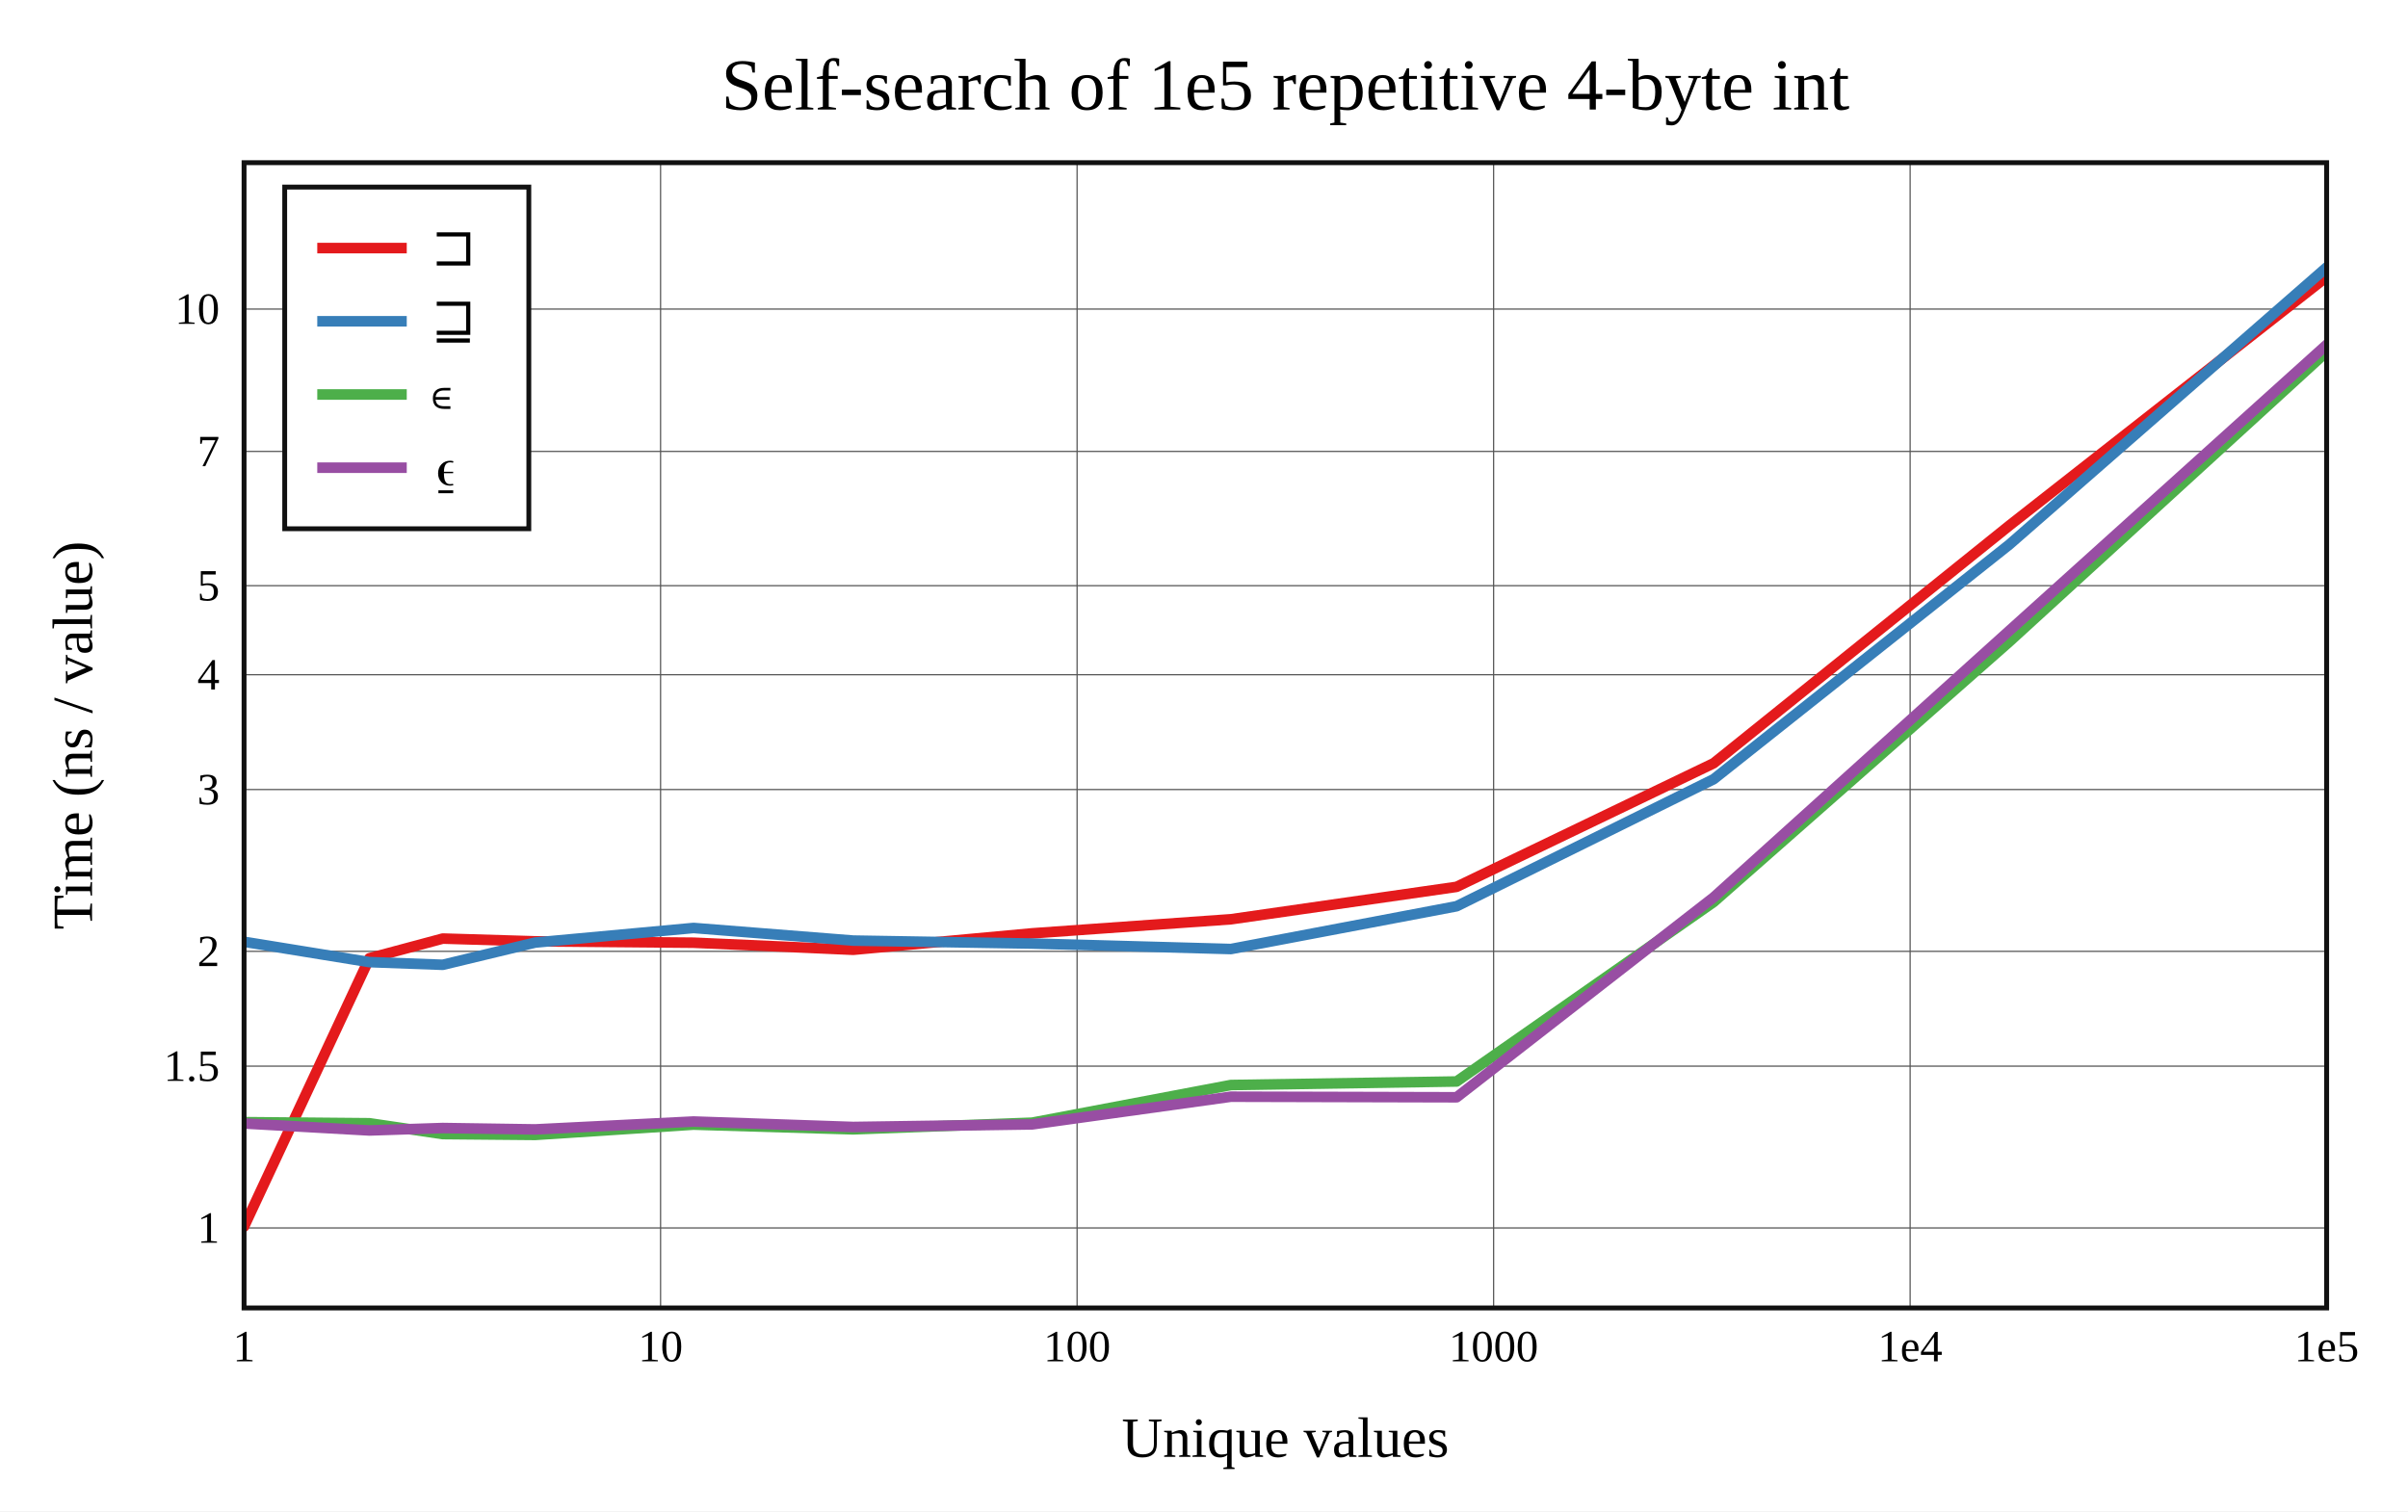
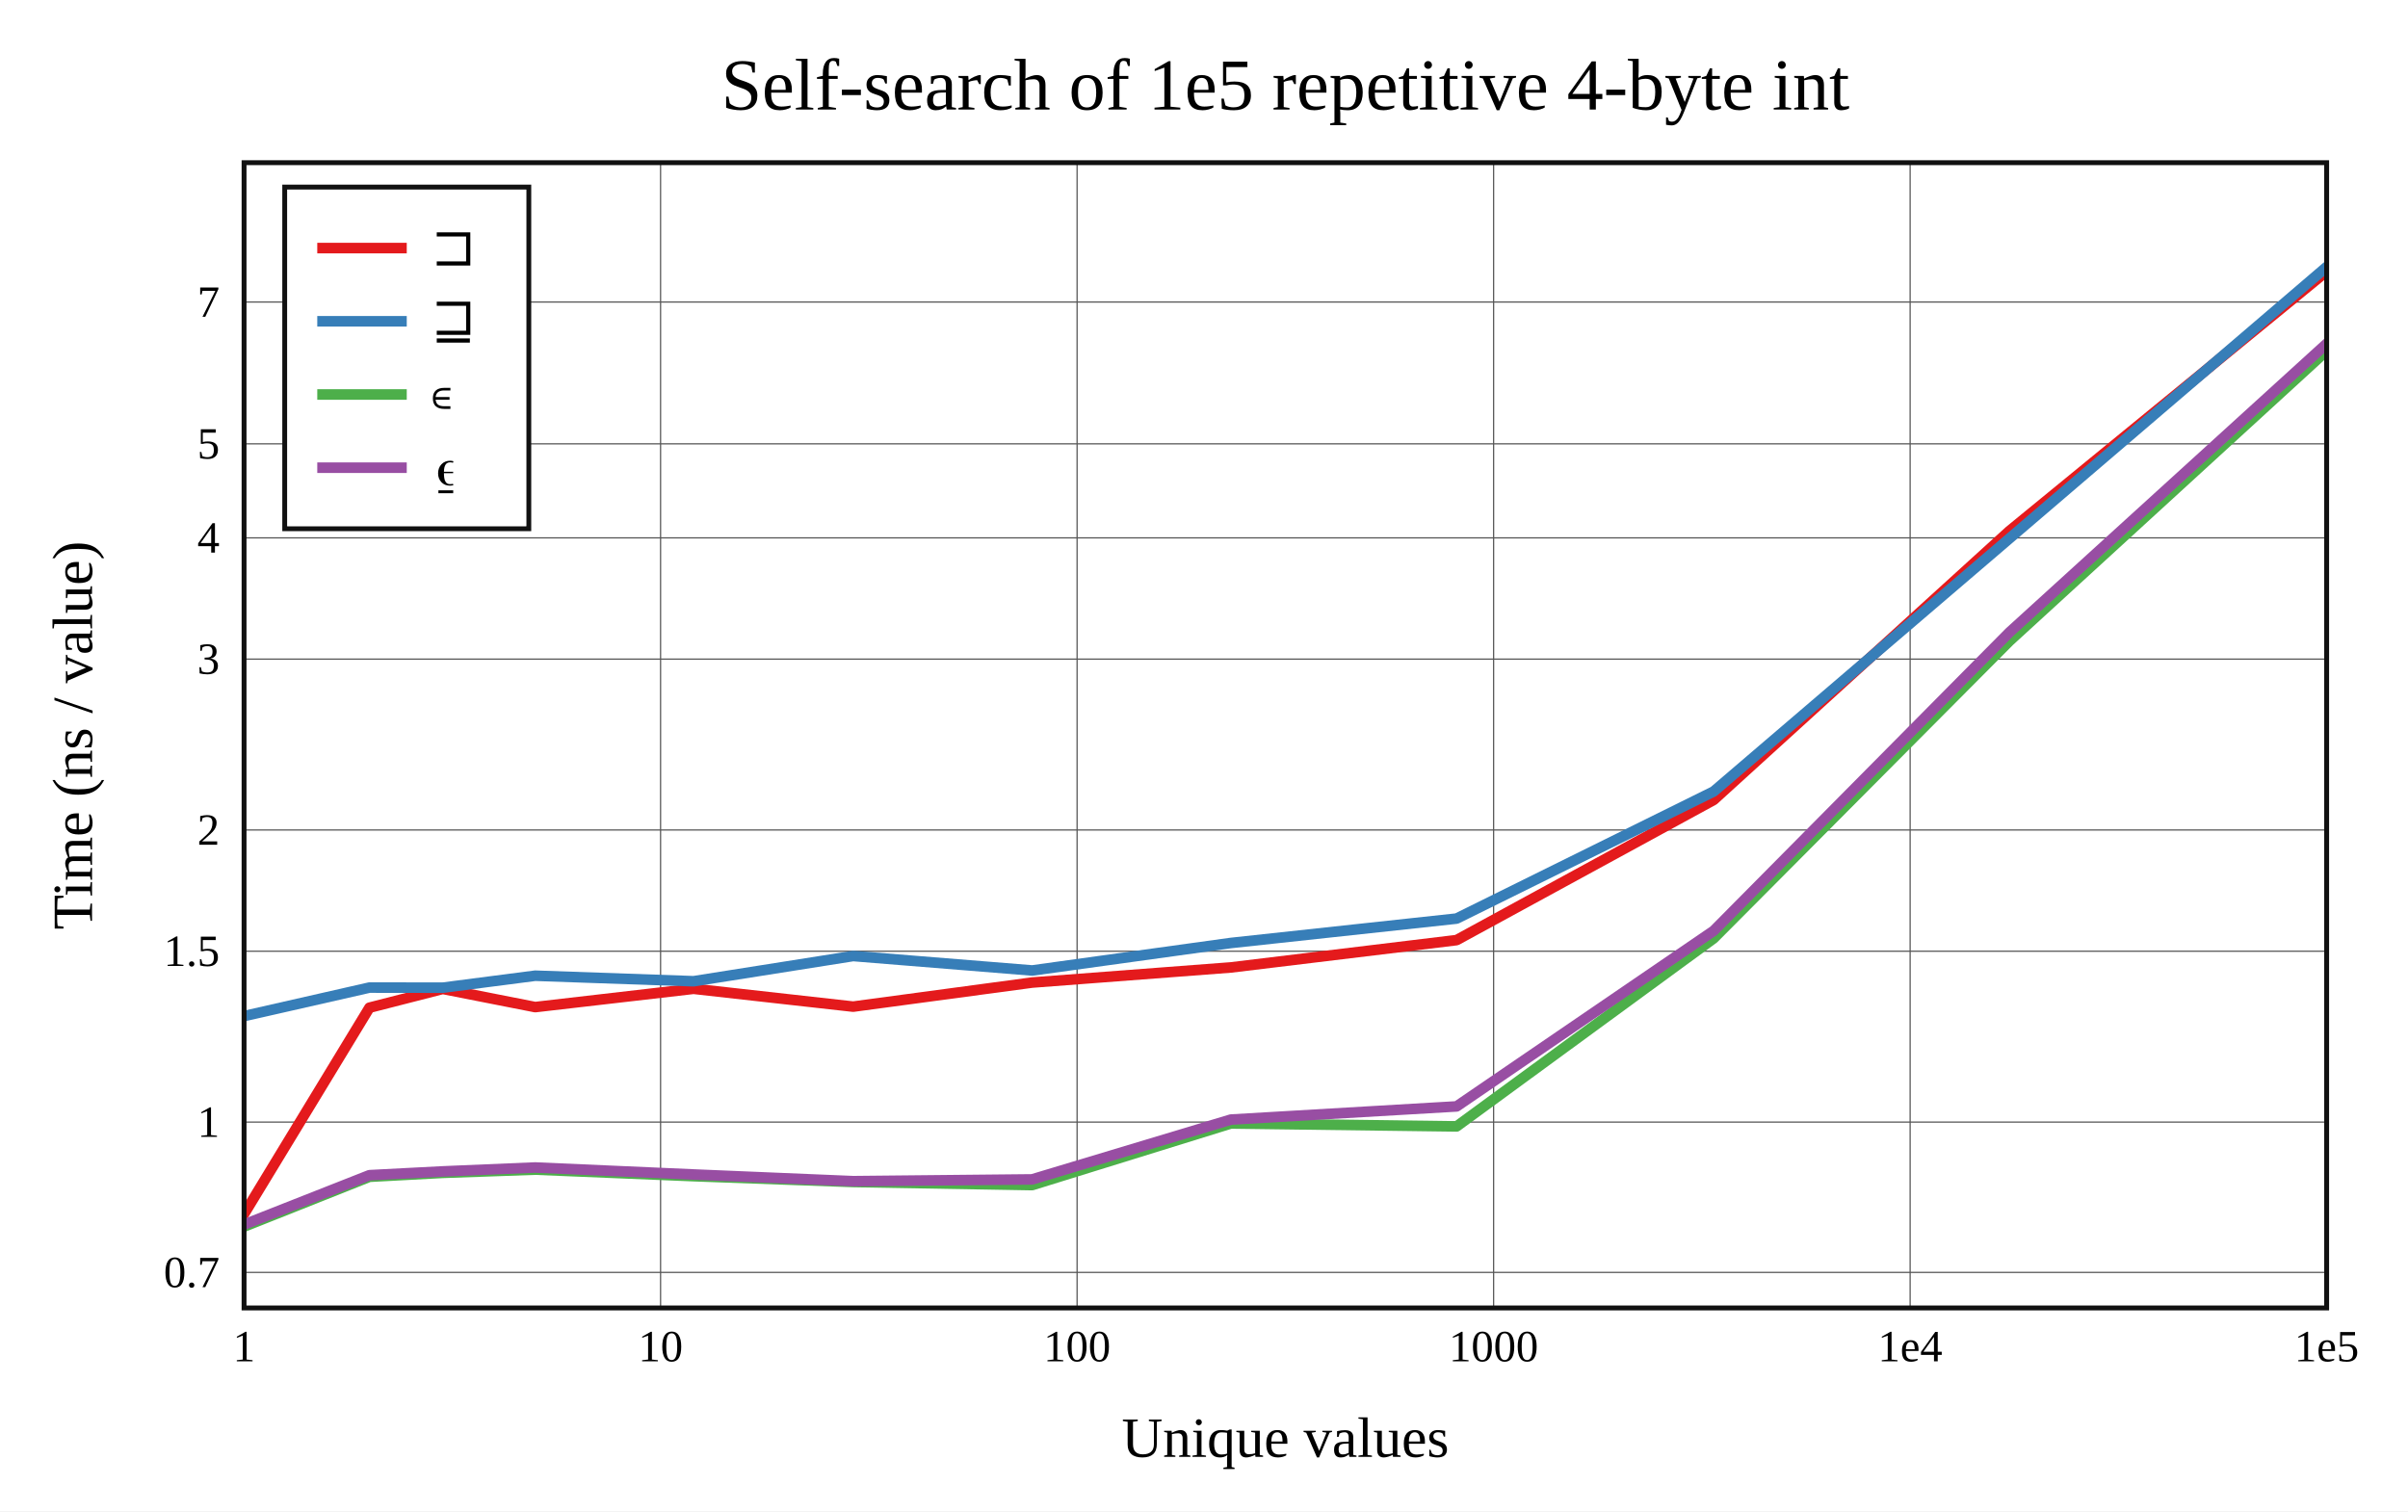
<svg xmlns="http://www.w3.org/2000/svg" viewBox="-60 -40 592 371.6" height="557.4" width="888">
  <g stroke-width="2.6" font-size="14px" text-anchor="middle">
    <defs>
      <clipPath id="clip">
        <rect x="0" y="0" width="512" height="281.6" />
      </clipPath>
    </defs>
    <rect fill="white" x="-60" y="-40" width="592" height="371.6" />
    <text dy="0.33em" font-size="18px" x="256" y="-19">Self-search of 1e5 repetitive 4-byte int</text>
    <text dy="0.33em" x="256" y="313.6">Unique values</text>
    <text dy="0.33em" transform="rotate(-90)" x="-140.8" y="-42">Time (ns / value)</text>
    <g stroke-width="0.3" stroke="#555">
      <path d="M102.4 0v281.6" />
      <path d="M204.8 0v281.6" />
      <path d="M307.2 0v281.6" />
      <path d="M409.6 0v281.6" />
-       <path d="M0 261.931h512" />
-       <path d="M0 222.146h512" />
-       <path d="M0 193.918h512" />
-       <path d="M0 154.133h512" />
-       <path d="M0 125.905h512" />
-       <path d="M0 104.009h512" />
-       <path d="M0 70.994h512" />
-       <path d="M0 35.997h512" />
+       <path d="M0 272.863h512" />
+       <path d="M0 235.903h512" />
+       <path d="M0 193.888h512" />
+       <path d="M0 164.078h512" />
+       <path d="M0 122.063h512" />
+       <path d="M0 92.253h512" />
+       <path d="M0 69.13h512" />
+       <path d="M0 34.264h512" />
    </g>
    <g font-size="11px">
      <text dy="0.33em" x="0" y="291.1">1</text>
      <text dy="0.33em" x="102.4" y="291.1">10</text>
      <text dy="0.33em" x="204.8" y="291.1">100</text>
      <text dy="0.33em" x="307.2" y="291.1">1000</text>
      <text dy="0.33em" x="409.6" y="291.1">1e4</text>
      <text dy="0.33em" x="512" y="291.1">1e5</text>
      <g text-anchor="end">
-         <text dy="0.33em" x="-6" y="261.931">1</text>
-         <text dy="0.33em" x="-6" y="222.146">1.5</text>
-         <text dy="0.33em" x="-6" y="193.918">2</text>
-         <text dy="0.33em" x="-6" y="154.133">3</text>
-         <text dy="0.33em" x="-6" y="125.905">4</text>
-         <text dy="0.33em" x="-6" y="104.009">5</text>
-         <text dy="0.33em" x="-6" y="70.994">7</text>
-         <text dy="0.33em" x="-6" y="35.997">10</text>
+         <text dy="0.33em" x="-6" y="272.863">0.7</text>
+         <text dy="0.33em" x="-6" y="235.903">1</text>
+         <text dy="0.33em" x="-6" y="193.888">1.5</text>
+         <text dy="0.33em" x="-6" y="164.078">2</text>
+         <text dy="0.33em" x="-6" y="122.063">3</text>
+         <text dy="0.33em" x="-6" y="92.253">4</text>
+         <text dy="0.33em" x="-6" y="69.13">5</text>
+         <text dy="0.33em" x="-6" y="34.264">7</text>
      </g>
    </g>
    <rect stroke-width="1.2" stroke="#111" fill="white" transform="translate(10,6)" x="0" y="0" width="60" height="84" />
    <g clip-path="url(#clip)" fill="none" stroke-linecap="round" stroke-linejoin="round">
-       <path stroke="#e41a1c" d="M0 261.6L30.825 195.613L48.857 190.781L71.575 191.459L110.508 191.795L149.75 193.536L193.75 189.494L242.608 186.032L298.103 178.06L361.308 147.664L434.007 89.213L518.573 22.912" />
-       <path stroke="#377eb8" d="M0 191.566L30.825 196.569L48.857 197.228L71.575 191.759L110.508 188.173L149.75 191.275L193.75 192.003L242.608 193.351L298.103 182.83L361.308 151.583L434.007 93.88L518.573 20" />
-       <path stroke="#4daf4a" d="M0 235.92L30.825 236.191L48.857 238.853L71.575 239.056L110.508 236.528L149.75 237.687L193.75 236.046L242.608 226.788L298.103 225.919L361.308 181.783L434.007 117.764L518.573 40.488" />
-       <path stroke="#984ea3" d="M0 236.243L30.825 237.96L48.857 237.366L71.575 237.702L110.508 235.765L149.75 237.105L193.75 236.466L242.608 229.662L298.103 229.802L361.308 180.637L434.007 115.059L518.573 38.845" />
+       <path stroke="#e41a1c" d="M0 258.515L30.825 207.776L48.857 203.155L71.575 207.627L110.508 203.128L149.75 207.514L193.75 201.595L242.608 197.878L298.103 191.155L361.308 156.687L434.007 90.563L518.573 21.321" />
+       <path stroke="#377eb8" d="M0 209.839L30.825 202.831L48.857 202.856L71.575 199.913L110.508 201.271L149.75 195.068L193.75 198.624L242.608 191.863L298.103 185.862L361.308 154.607L434.007 92.4L518.573 20" />
+       <path stroke="#4daf4a" d="M0 261.6L30.825 249.35L48.857 248.386L71.575 247.591L110.508 249.199L149.75 250.632L193.75 251.393L242.608 236.239L298.103 236.965L361.308 190.717L434.007 117.628L518.573 40.218" />
+       <path stroke="#984ea3" d="M0 261.106L30.825 248.962L48.857 248.027L71.575 247.071L110.508 248.786L149.75 250.433L193.75 249.995L242.608 235.287L298.103 232.047L361.308 188.863L434.007 115.49L518.573 38.531" />
    </g>
    <rect stroke-width="1.2" stroke="#111" fill="none" x="0" y="0" width="512" height="281.6" />
    <g transform="translate(10,6)" text-anchor="start" font-size="13px">
      <rect fill="white" opacity="0.6" x="0.65" y="0.65" width="58.7" height="82.7" />
      <path stroke="#e41a1c" d="M8 15h22" />
      <path stroke="#377eb8" d="M8 33h22" />
      <path stroke="#4daf4a" d="M8 51h22" />
      <path stroke="#984ea3" d="M8 69h22" />
      <text dy="0.33em" x="36" y="15">⊐</text>
      <text dy="0.33em" x="36" y="33">⊒</text>
      <text dy="0.33em" x="36" y="51">∊</text>
      <text dy="0.33em" x="36" y="69">⍷</text>
    </g>
  </g>
</svg>
